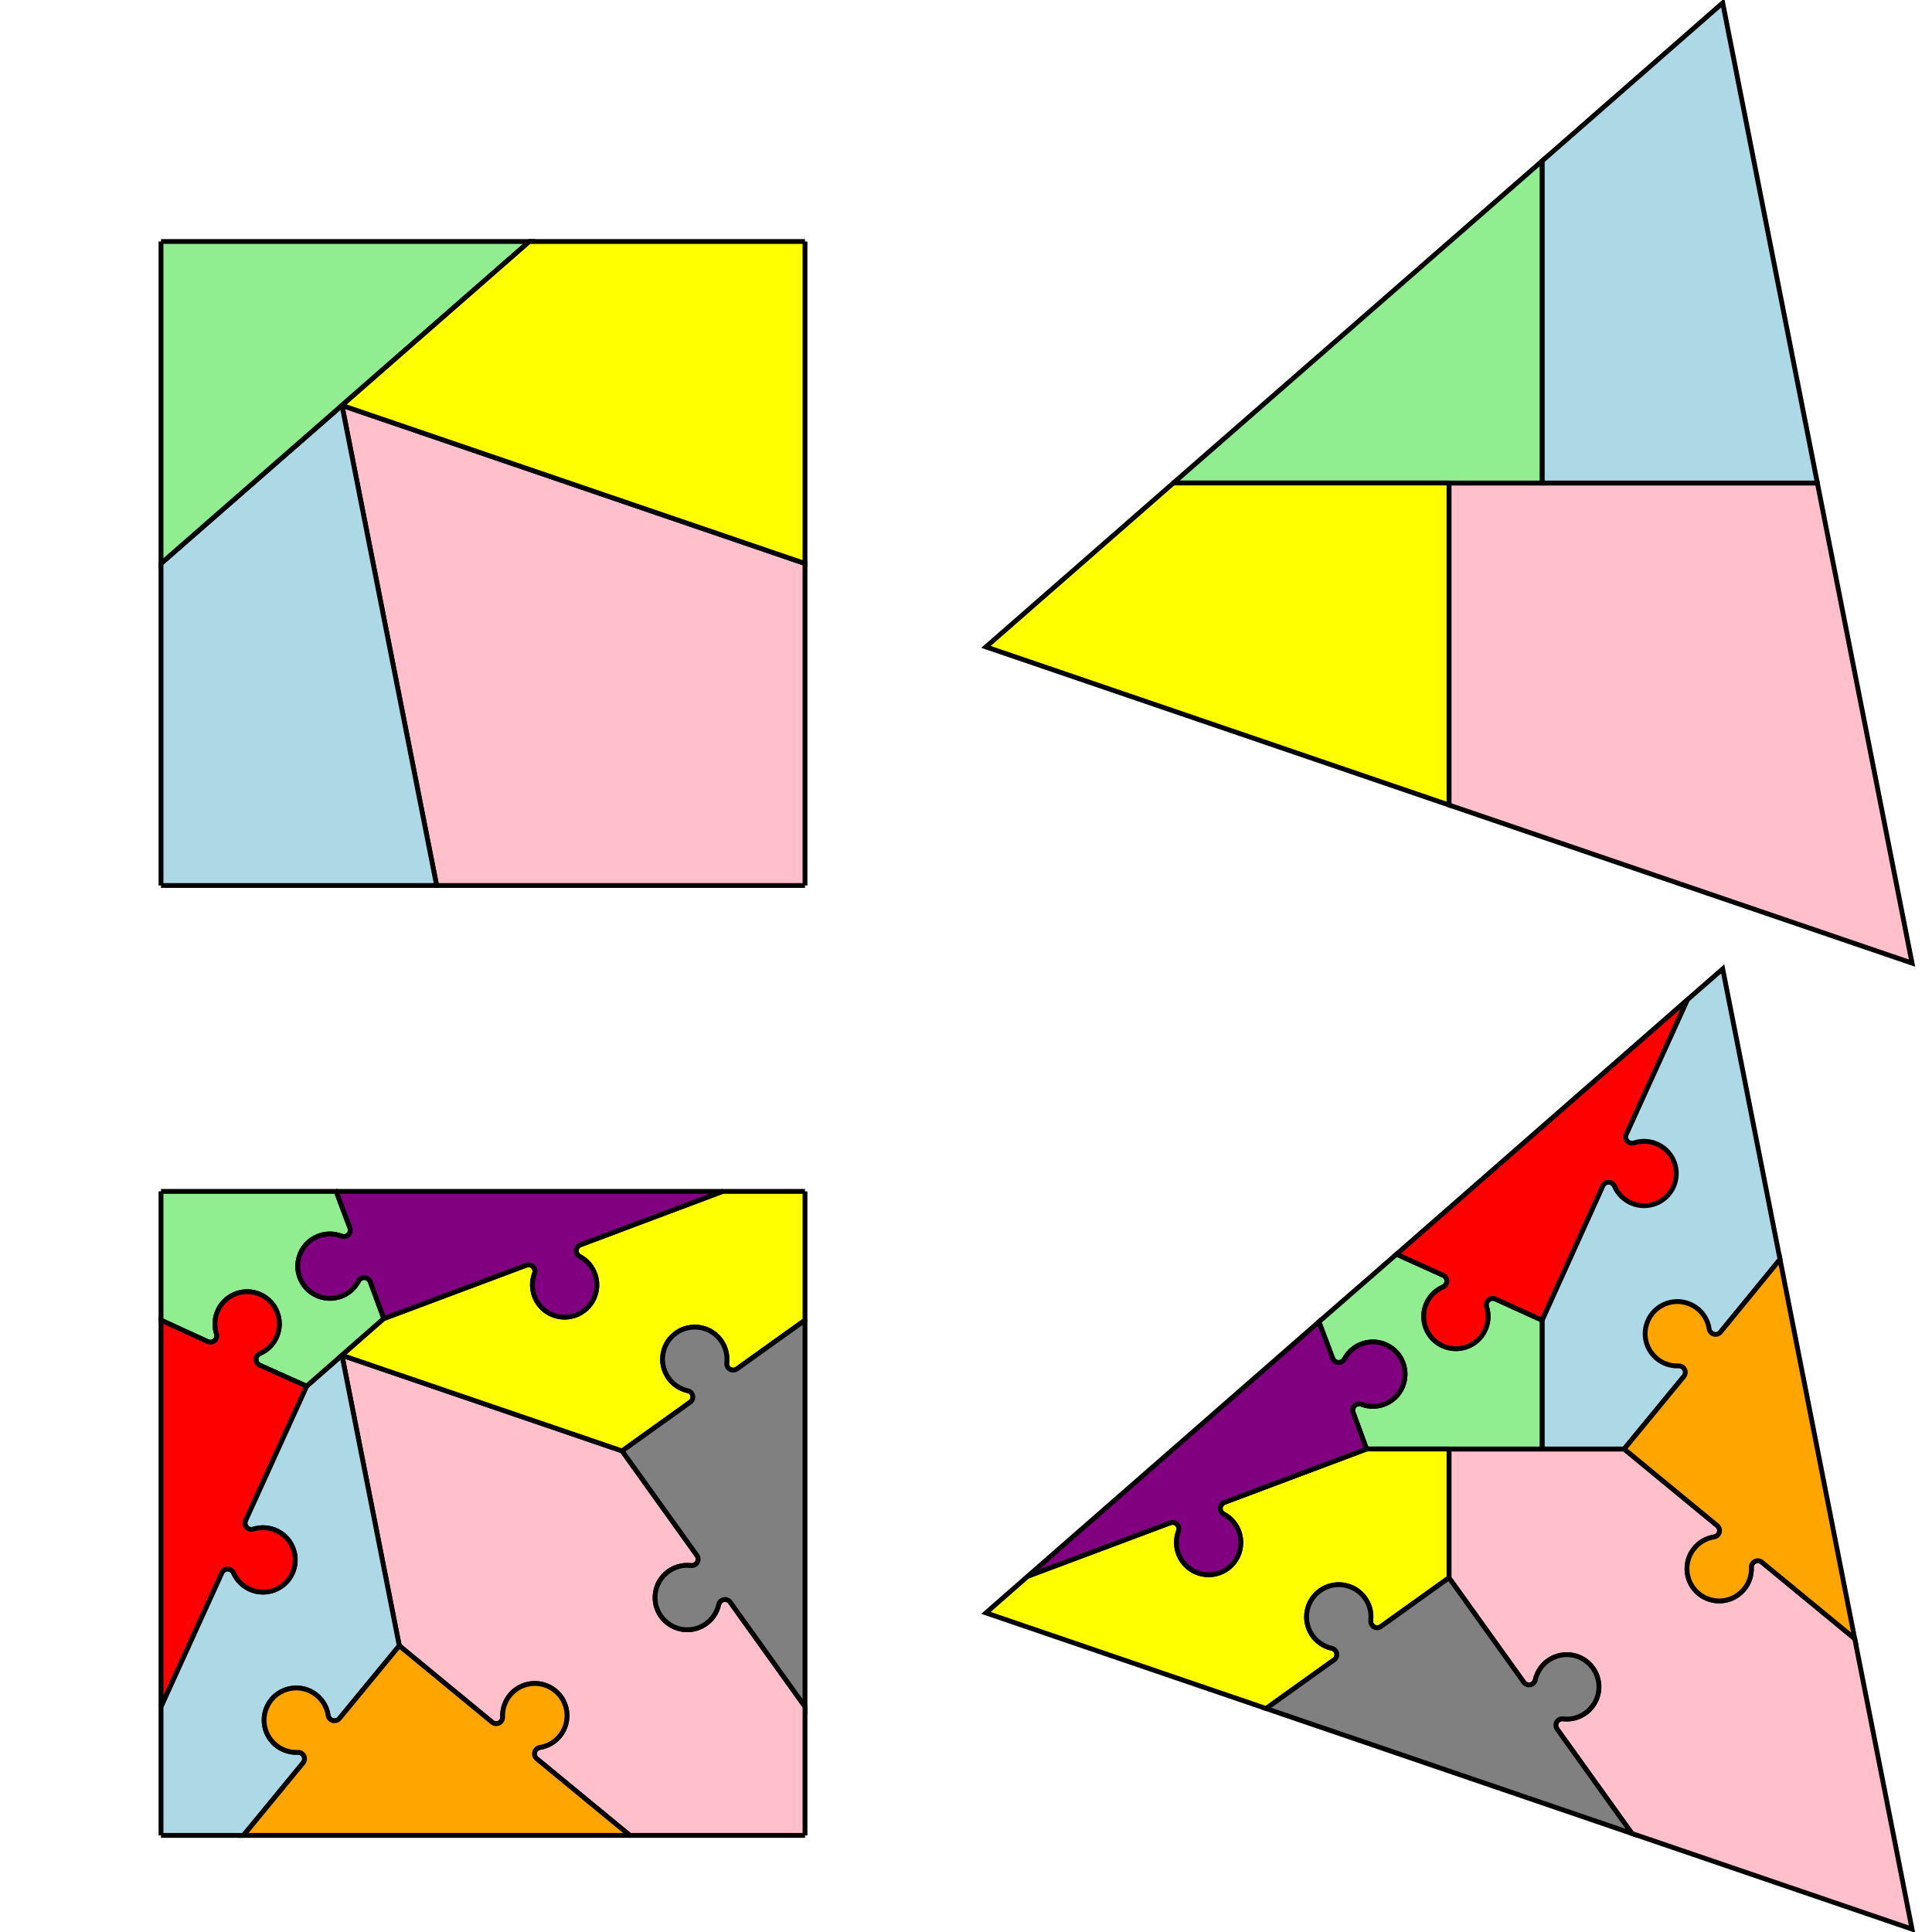
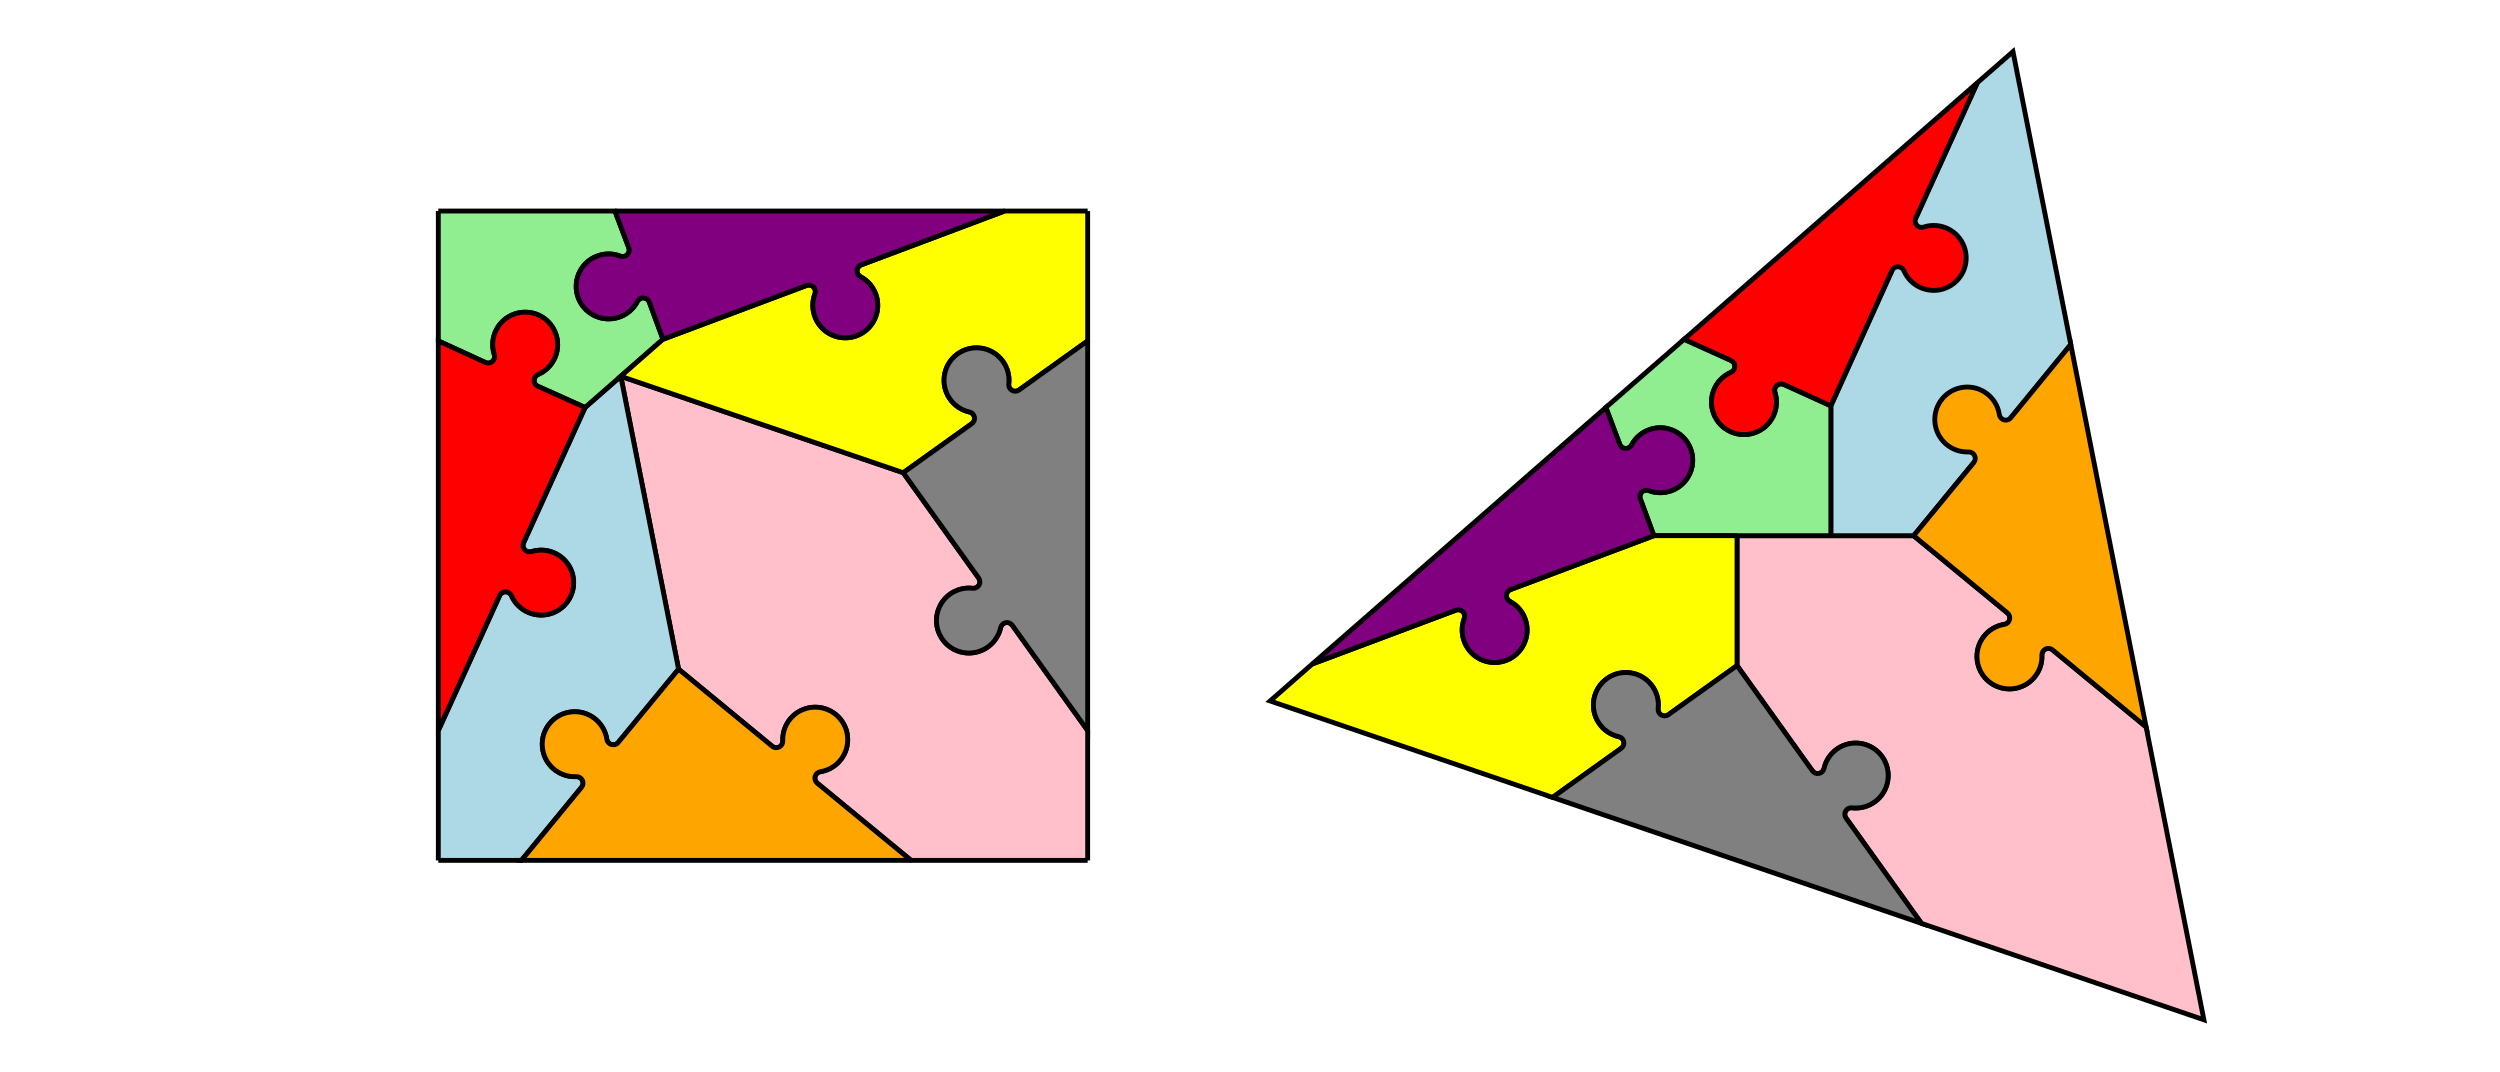
- <svg xmlns="http://www.w3.org/2000/svg" version="1.1" width="700" height="700">
-   <g transform="translate(350,350) scale(350)">
-     <g transform="translate(0,0) scale(0.333333)">
+ <svg xmlns="http://www.w3.org/2000/svg" version="1.1" width="700" height="300">
+   <g transform="translate(350,150) scale(150)">
+     <g transform="translate(0,0) scale(0.606061)">
      <g transform="translate(0,0)">
-         <g transform="translate(-1.5,-1.25)">
-           <g transform="rotate(0)">
-             <g transform="scale(1,1)">
-               <g transform="translate(0,0)">
-                 <g transform="rotate(0)">
-                   <path d="M 1.0 1.0 L -0.144 1.0 L -0.438 -0.491 L 1 0 L 1.0 1.0" fill="pink" stroke="black" stroke-width="0.015" />
-                 </g>
-               </g>
-               <g transform="translate(0,0)">
-                 <g transform="rotate(0)">
-                   <path d="M -1.0 1.0 L -1 0 L -0.438 -0.491 L -0.144 1.0 L -1.0 1.0" fill="lightblue" stroke="black" stroke-width="0.015" />
-                 </g>
-               </g>
-               <g transform="translate(0,0)">
-                 <g transform="rotate(0)">
-                   <path d="M -1.0 -1.0 L 0.144 -1.0 L -1 0 L -1.0 -1.0" fill="lightgreen" stroke="black" stroke-width="0.015" />
-                 </g>
-               </g>
-               <g transform="translate(0,0)">
-                 <g transform="rotate(0)">
-                   <path d="M 1.0 -1.0 L 1 0 L -0.438 -0.491 L 0.144 -1.0 L 1.0 -1.0" fill="yellow" stroke="black" stroke-width="0.015" />
-                 </g>
-               </g>
-             </g>
-           </g>
-         </g>
-         <g transform="translate(0.5,-0.5)">
-           <g transform="rotate(0)">
-             <g transform="scale(1,1)">
-               <g transform="translate(0,0)">
-                 <g transform="rotate(0)">
-                   <path d="M 1.0 -1.0 L 2.144 -1.0 L 2.438 0.491 L 1 0 L 1.0 -1.0" fill="pink" stroke="black" stroke-width="0.015" />
-                 </g>
-               </g>
-               <g transform="translate(0,0)">
-                 <g transform="rotate(0)">
-                   <path d="M 2.144 -1.0 L 1.85 -2.491 L 1.289 -2.0 L 1.289 -1.0 L 2.144 -1.0" fill="lightblue" stroke="black" stroke-width="0.015" />
-                 </g>
-               </g>
-               <g transform="translate(0,0)">
-                 <g transform="rotate(0)">
-                   <path d="M 0.144 -1.0 L 1.289 -2.0 L 1.289 -1.0 L 0.144 -1.0" fill="lightgreen" stroke="black" stroke-width="0.015" />
-                 </g>
-               </g>
-               <g transform="translate(0,0)">
-                 <g transform="rotate(0)">
-                   <path d="M 1.0 -1.0 L 1 0 L -0.438 -0.491 L 0.144 -1.0 L 1.0 -1.0" fill="yellow" stroke="black" stroke-width="0.015" />
-                 </g>
-               </g>
-             </g>
-           </g>
-         </g>
-         <g transform="translate(-1.5,1.7)">
+         <g transform="translate(-1.5,0.0)">
          <g transform="rotate(0)">
            <g transform="scale(1,1)">
              <g transform="translate(0,0)">
                <g transform="rotate(0)">
                  <path d="M 1.0 1.0 L 0.456 1.0 L 0.167 0.762 A 0.02 0.02 0 0 1 0.176 0.727 A 0.1 0.1 0 1 0 0.061 0.633 A 0.02 0.02 0 0 1 0.029 0.649 L -0.26 0.411 L -0.438 -0.491 L 0.432 -0.194 L 0.664 0.13 A 0.02 0.02 0 0 1 0.646 0.162 A 0.1 0.1 0 1 0 0.732 0.283 A 0.02 0.02 0 0 1 0.768 0.276 L 1.0 0.6 L 1.0 1.0" fill="pink" stroke="black" stroke-width="0.015" />
                </g>
              </g>
              <g transform="translate(0,0)">
                <g transform="rotate(0)">
                  <path d="M -1.0 1.0 L -1.0 0.6 L -0.811 0.184 A 0.02 0.02 0 0 1 -0.775 0.184 A 0.1 0.1 0 1 0 -0.713 0.049 A 0.02 0.02 0 0 1 -0.737 0.021 L -0.548 -0.395 L -0.438 -0.491 L -0.26 0.411 L -0.446 0.637 A 0.02 0.02 0 0 1 -0.481 0.627 A 0.1 0.1 0 1 0 -0.575 0.742 A 0.02 0.02 0 0 1 -0.559 0.775 L -0.744 1.0 L -1.0 1.0" fill="lightblue" stroke="black" stroke-width="0.015" />
                </g>
              </g>
              <g transform="translate(0,0)">
                <g transform="rotate(0)">
                  <path d="M -1.0 -1.0 L -0.456 -1.0 L -0.413 -0.886 A 0.02 0.02 0 0 1 -0.439 -0.861 A 0.1 0.1 0 1 0 -0.387 -0.721 A 0.02 0.02 0 0 1 -0.35 -0.719 L -0.308 -0.605 L -0.548 -0.395 L -0.693 -0.46 A 0.02 0.02 0 0 1 -0.692 -0.497 A 0.1 0.1 0 1 0 -0.828 -0.559 A 0.02 0.02 0 0 1 -0.856 -0.534 L -1.0 -0.6 L -1.0 -1.0" fill="lightgreen" stroke="black" stroke-width="0.015" />
                </g>
              </g>
              <g transform="translate(0,0)">
                <g transform="rotate(0)">
                  <path d="M 1.0 -1.0 L 1.0 -0.6 L 0.789 -0.449 A 0.02 0.02 0 0 1 0.757 -0.467 A 0.1 0.1 0 1 0 0.636 -0.381 A 0.02 0.02 0 0 1 0.643 -0.345 L 0.432 -0.194 L -0.438 -0.491 L -0.308 -0.605 L 0.135 -0.771 A 0.02 0.02 0 0 1 0.16 -0.745 A 0.1 0.1 0 1 0 0.3 -0.798 A 0.02 0.02 0 0 1 0.302 -0.834 L 0.744 -1.0 L 1.0 -1.0" fill="yellow" stroke="black" stroke-width="0.015" />
                </g>
              </g>
              <g transform="translate(0,0)">
                <g transform="rotate(0)">
                  <path d="M 0.456 1.0 L 0.167 0.762 A 0.02 0.02 0 0 1 0.176 0.727 A 0.1 0.1 0 1 0 0.061 0.633 A 0.02 0.02 0 0 1 0.029 0.649 L -0.26 0.411 L -0.446 0.637 A 0.02 0.02 0 0 1 -0.481 0.627 A 0.1 0.1 0 1 0 -0.575 0.742 A 0.02 0.02 0 0 1 -0.559 0.775 L -0.744 1.0 L 0.456 1.0" fill="orange" stroke="black" stroke-width="0.015" />
                </g>
              </g>
              <g transform="translate(0,0)">
                <g transform="rotate(0)">
                  <path d="M -1.0 0.6 L -0.811 0.184 A 0.02 0.02 0 0 1 -0.775 0.184 A 0.1 0.1 0 1 0 -0.713 0.049 A 0.02 0.02 0 0 1 -0.737 0.021 L -0.548 -0.395 L -0.693 -0.46 A 0.02 0.02 0 0 1 -0.692 -0.497 A 0.1 0.1 0 1 0 -0.828 -0.559 A 0.02 0.02 0 0 1 -0.856 -0.534 L -1.0 -0.6 L -1.0 0.6" fill="red" stroke="black" stroke-width="0.015" />
                </g>
              </g>
              <g transform="translate(0,0)">
                <g transform="rotate(0)">
                  <path d="M -0.456 -1.0 L -0.413 -0.886 A 0.02 0.02 0 0 1 -0.439 -0.861 A 0.1 0.1 0 1 0 -0.387 -0.721 A 0.02 0.02 0 0 1 -0.35 -0.719 L -0.308 -0.605 L 0.135 -0.771 A 0.02 0.02 0 0 1 0.16 -0.745 A 0.1 0.1 0 1 0 0.3 -0.798 A 0.02 0.02 0 0 1 0.302 -0.834 L 0.744 -1.0 L -0.456 -1.0" fill="purple" stroke="black" stroke-width="0.015" />
                </g>
              </g>
              <g transform="translate(0,0)">
                <g transform="rotate(0)">
                  <path d="M 1.0 -0.6 L 0.789 -0.449 A 0.02 0.02 0 0 1 0.757 -0.467 A 0.1 0.1 0 1 0 0.636 -0.381 A 0.02 0.02 0 0 1 0.643 -0.345 L 0.432 -0.194 L 0.664 0.13 A 0.02 0.02 0 0 1 0.646 0.162 A 0.1 0.1 0 1 0 0.732 0.283 A 0.02 0.02 0 0 1 0.768 0.276 L 1.0 0.6 L 1.0 -0.6" fill="gray" stroke="black" stroke-width="0.015" />
                </g>
              </g>
            </g>
          </g>
        </g>
-         <g transform="translate(0.5,2.5)">
+         <g transform="translate(0.5,1.0)">
          <g transform="rotate(0)">
            <g transform="scale(1,1)">
              <g transform="translate(0,0)">
                <g transform="rotate(0)">
                  <path d="M 1.0 -1.0 L 1.0 -0.6 L 1.232 -0.276 A 0.02 0.02 0 0 0 1.268 -0.283 A 0.1 0.1 0 1 1 1.354 -0.162 A 0.02 0.02 0 0 0 1.336 -0.13 L 1.568 0.194 L 2.438 0.491 L 2.26 -0.411 L 1.971 -0.649 A 0.02 0.02 0 0 0 1.939 -0.633 A 0.1 0.1 0 1 1 1.824 -0.727 A 0.02 0.02 0 0 0 1.833 -0.762 L 1.544 -1.0 L 1.0 -1.0" fill="pink" stroke="black" stroke-width="0.015" />
                </g>
              </g>
              <g transform="translate(0,0)">
                <g transform="rotate(0)">
                  <path d="M 1.289 -1.0 L 1.289 -1.4 L 1.477 -1.816 A 0.02 0.02 0 0 0 1.453 -1.843 A 0.1 0.1 0 1 1 1.515 -1.979 A 0.02 0.02 0 0 0 1.551 -1.979 L 1.74 -2.395 L 1.85 -2.491 L 2.028 -1.589 L 1.843 -1.363 A 0.02 0.02 0 0 0 1.859 -1.331 A 0.1 0.1 0 1 1 1.765 -1.216 A 0.02 0.02 0 0 0 1.729 -1.225 L 1.544 -1.0 L 1.289 -1.0" fill="lightblue" stroke="black" stroke-width="0.015" />
                </g>
              </g>
              <g transform="translate(0,0)">
                <g transform="rotate(0)">
                  <path d="M 1.289 -1.0 L 1.289 -1.4 L 1.144 -1.466 A 0.02 0.02 0 0 0 1.117 -1.441 A 0.1 0.1 0 1 1 0.981 -1.503 A 0.02 0.02 0 0 0 0.981 -1.54 L 0.837 -1.605 L 0.596 -1.395 L 0.639 -1.281 A 0.02 0.02 0 0 0 0.675 -1.279 A 0.1 0.1 0 1 1 0.728 -1.139 A 0.02 0.02 0 0 0 0.702 -1.114 L 0.744 -1.0 L 1.289 -1.0" fill="lightgreen" stroke="black" stroke-width="0.015" />
                </g>
              </g>
              <g transform="translate(0,0)">
                <g transform="rotate(0)">
                  <path d="M 1.0 -1.0 L 0.744 -1.0 L 0.302 -0.834 A 0.02 0.02 0 0 0 0.3 -0.798 A 0.1 0.1 0 1 1 0.16 -0.745 A 0.02 0.02 0 0 0 0.135 -0.771 L -0.308 -0.605 L -0.438 -0.491 L 0.432 -0.194 L 0.643 -0.345 A 0.02 0.02 0 0 0 0.636 -0.381 A 0.1 0.1 0 1 1 0.757 -0.467 A 0.02 0.02 0 0 0 0.789 -0.449 L 1.0 -0.6 L 1.0 -1.0" fill="yellow" stroke="black" stroke-width="0.015" />
                </g>
              </g>
              <g transform="translate(0,0)">
                <g transform="rotate(0)">
                  <path d="M 1.544 -1.0 L 1.729 -1.225 A 0.02 0.02 0 0 0 1.713 -1.258 A 0.1 0.1 0 1 1 1.808 -1.373 A 0.02 0.02 0 0 0 1.843 -1.363 L 2.028 -1.589 L 2.26 -0.411 L 1.971 -0.649 A 0.02 0.02 0 0 0 1.939 -0.633 A 0.1 0.1 0 1 1 1.824 -0.727 A 0.02 0.02 0 0 0 1.833 -0.762 L 1.544 -1.0" fill="orange" stroke="black" stroke-width="0.015" />
                </g>
              </g>
              <g transform="translate(0,0)">
                <g transform="rotate(0)">
                  <path d="M 1.74 -2.395 L 1.551 -1.979 A 0.02 0.02 0 0 0 1.576 -1.951 A 0.1 0.1 0 1 1 1.514 -1.816 A 0.02 0.02 0 0 0 1.477 -1.816 L 1.289 -1.4 L 1.144 -1.466 A 0.02 0.02 0 0 0 1.117 -1.441 A 0.1 0.1 0 1 1 0.981 -1.503 A 0.02 0.02 0 0 0 0.981 -1.54 L 0.837 -1.605 L 1.74 -2.395" fill="red" stroke="black" stroke-width="0.015" />
                </g>
              </g>
              <g transform="translate(0,0)">
                <g transform="rotate(0)">
                  <path d="M 0.744 -1.0 L 0.302 -0.834 A 0.02 0.02 0 0 0 0.3 -0.798 A 0.1 0.1 0 1 1 0.16 -0.745 A 0.02 0.02 0 0 0 0.135 -0.771 L -0.308 -0.605 L 0.596 -1.395 L 0.639 -1.281 A 0.02 0.02 0 0 0 0.675 -1.279 A 0.1 0.1 0 1 1 0.728 -1.139 A 0.02 0.02 0 0 0 0.702 -1.114 L 0.744 -1.0" fill="purple" stroke="black" stroke-width="0.015" />
                </g>
              </g>
              <g transform="translate(0,0)">
                <g transform="rotate(0)">
                  <path d="M 1.0 -0.6 L 1.232 -0.276 A 0.02 0.02 0 0 0 1.268 -0.283 A 0.1 0.1 0 1 1 1.354 -0.162 A 0.02 0.02 0 0 0 1.336 -0.13 L 1.568 0.194 L 0.432 -0.194 L 0.643 -0.345 A 0.02 0.02 0 0 0 0.636 -0.381 A 0.1 0.1 0 1 1 0.757 -0.467 A 0.02 0.02 0 0 0 0.789 -0.449 L 1.0 -0.6" fill="gray" stroke="black" stroke-width="0.015" />
                </g>
              </g>
            </g>
          </g>
        </g>
-         <g transform="translate(-1.5,-1.25)">
+         <g transform="translate(-1.5,0.0)">
          <g transform="rotate(0)">
            <g transform="scale(1,1)">
</g>
          </g>
        </g>
-         <g transform="translate(0.5,-0.5)">
-           <g transform="rotate(0)">
-             <g transform="scale(1,1)">
- </g>
-           </g>
-         </g>
-         <g transform="translate(-1.5,1.7)">
-           <g transform="rotate(0)">
-             <g transform="scale(1,1)">
- </g>
-           </g>
-         </g>
-         <g transform="translate(0.5,2.5)">
+         <g transform="translate(0.5,1.0)">
          <g transform="rotate(0)">
            <g transform="scale(1,1)">
</g>
          </g>
        </g>
      </g>
    </g>
  </g>
</svg>
